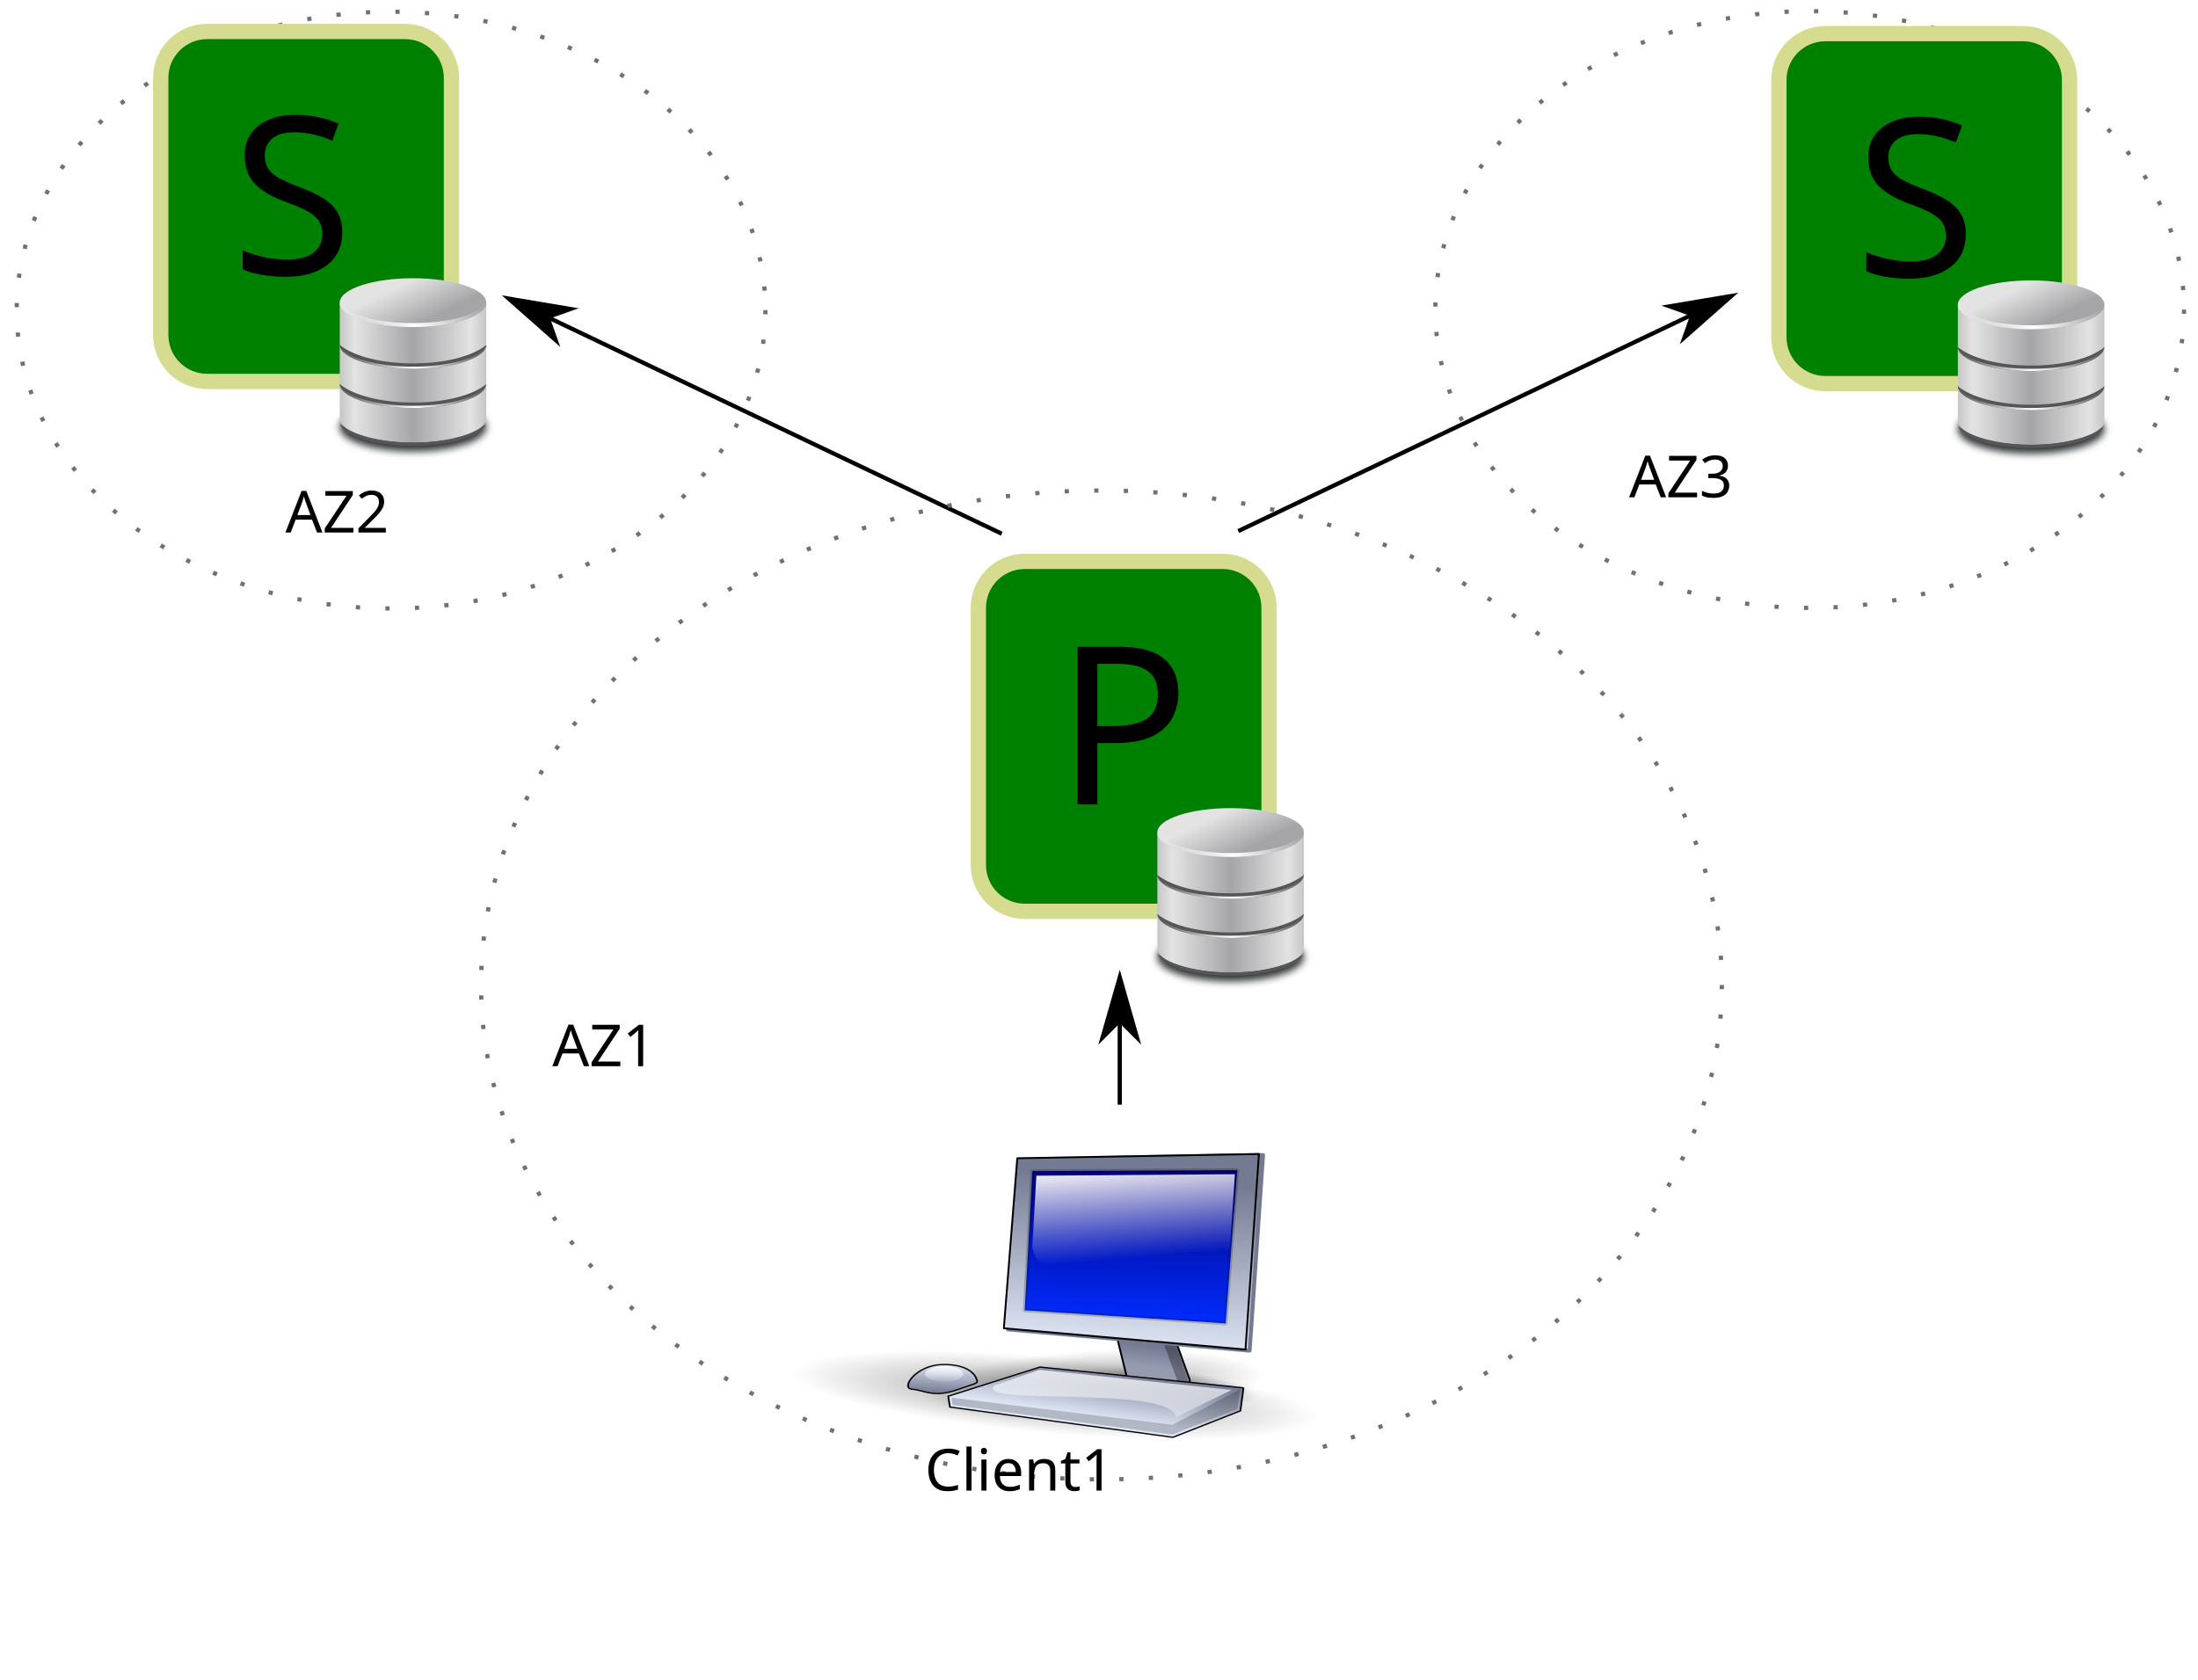
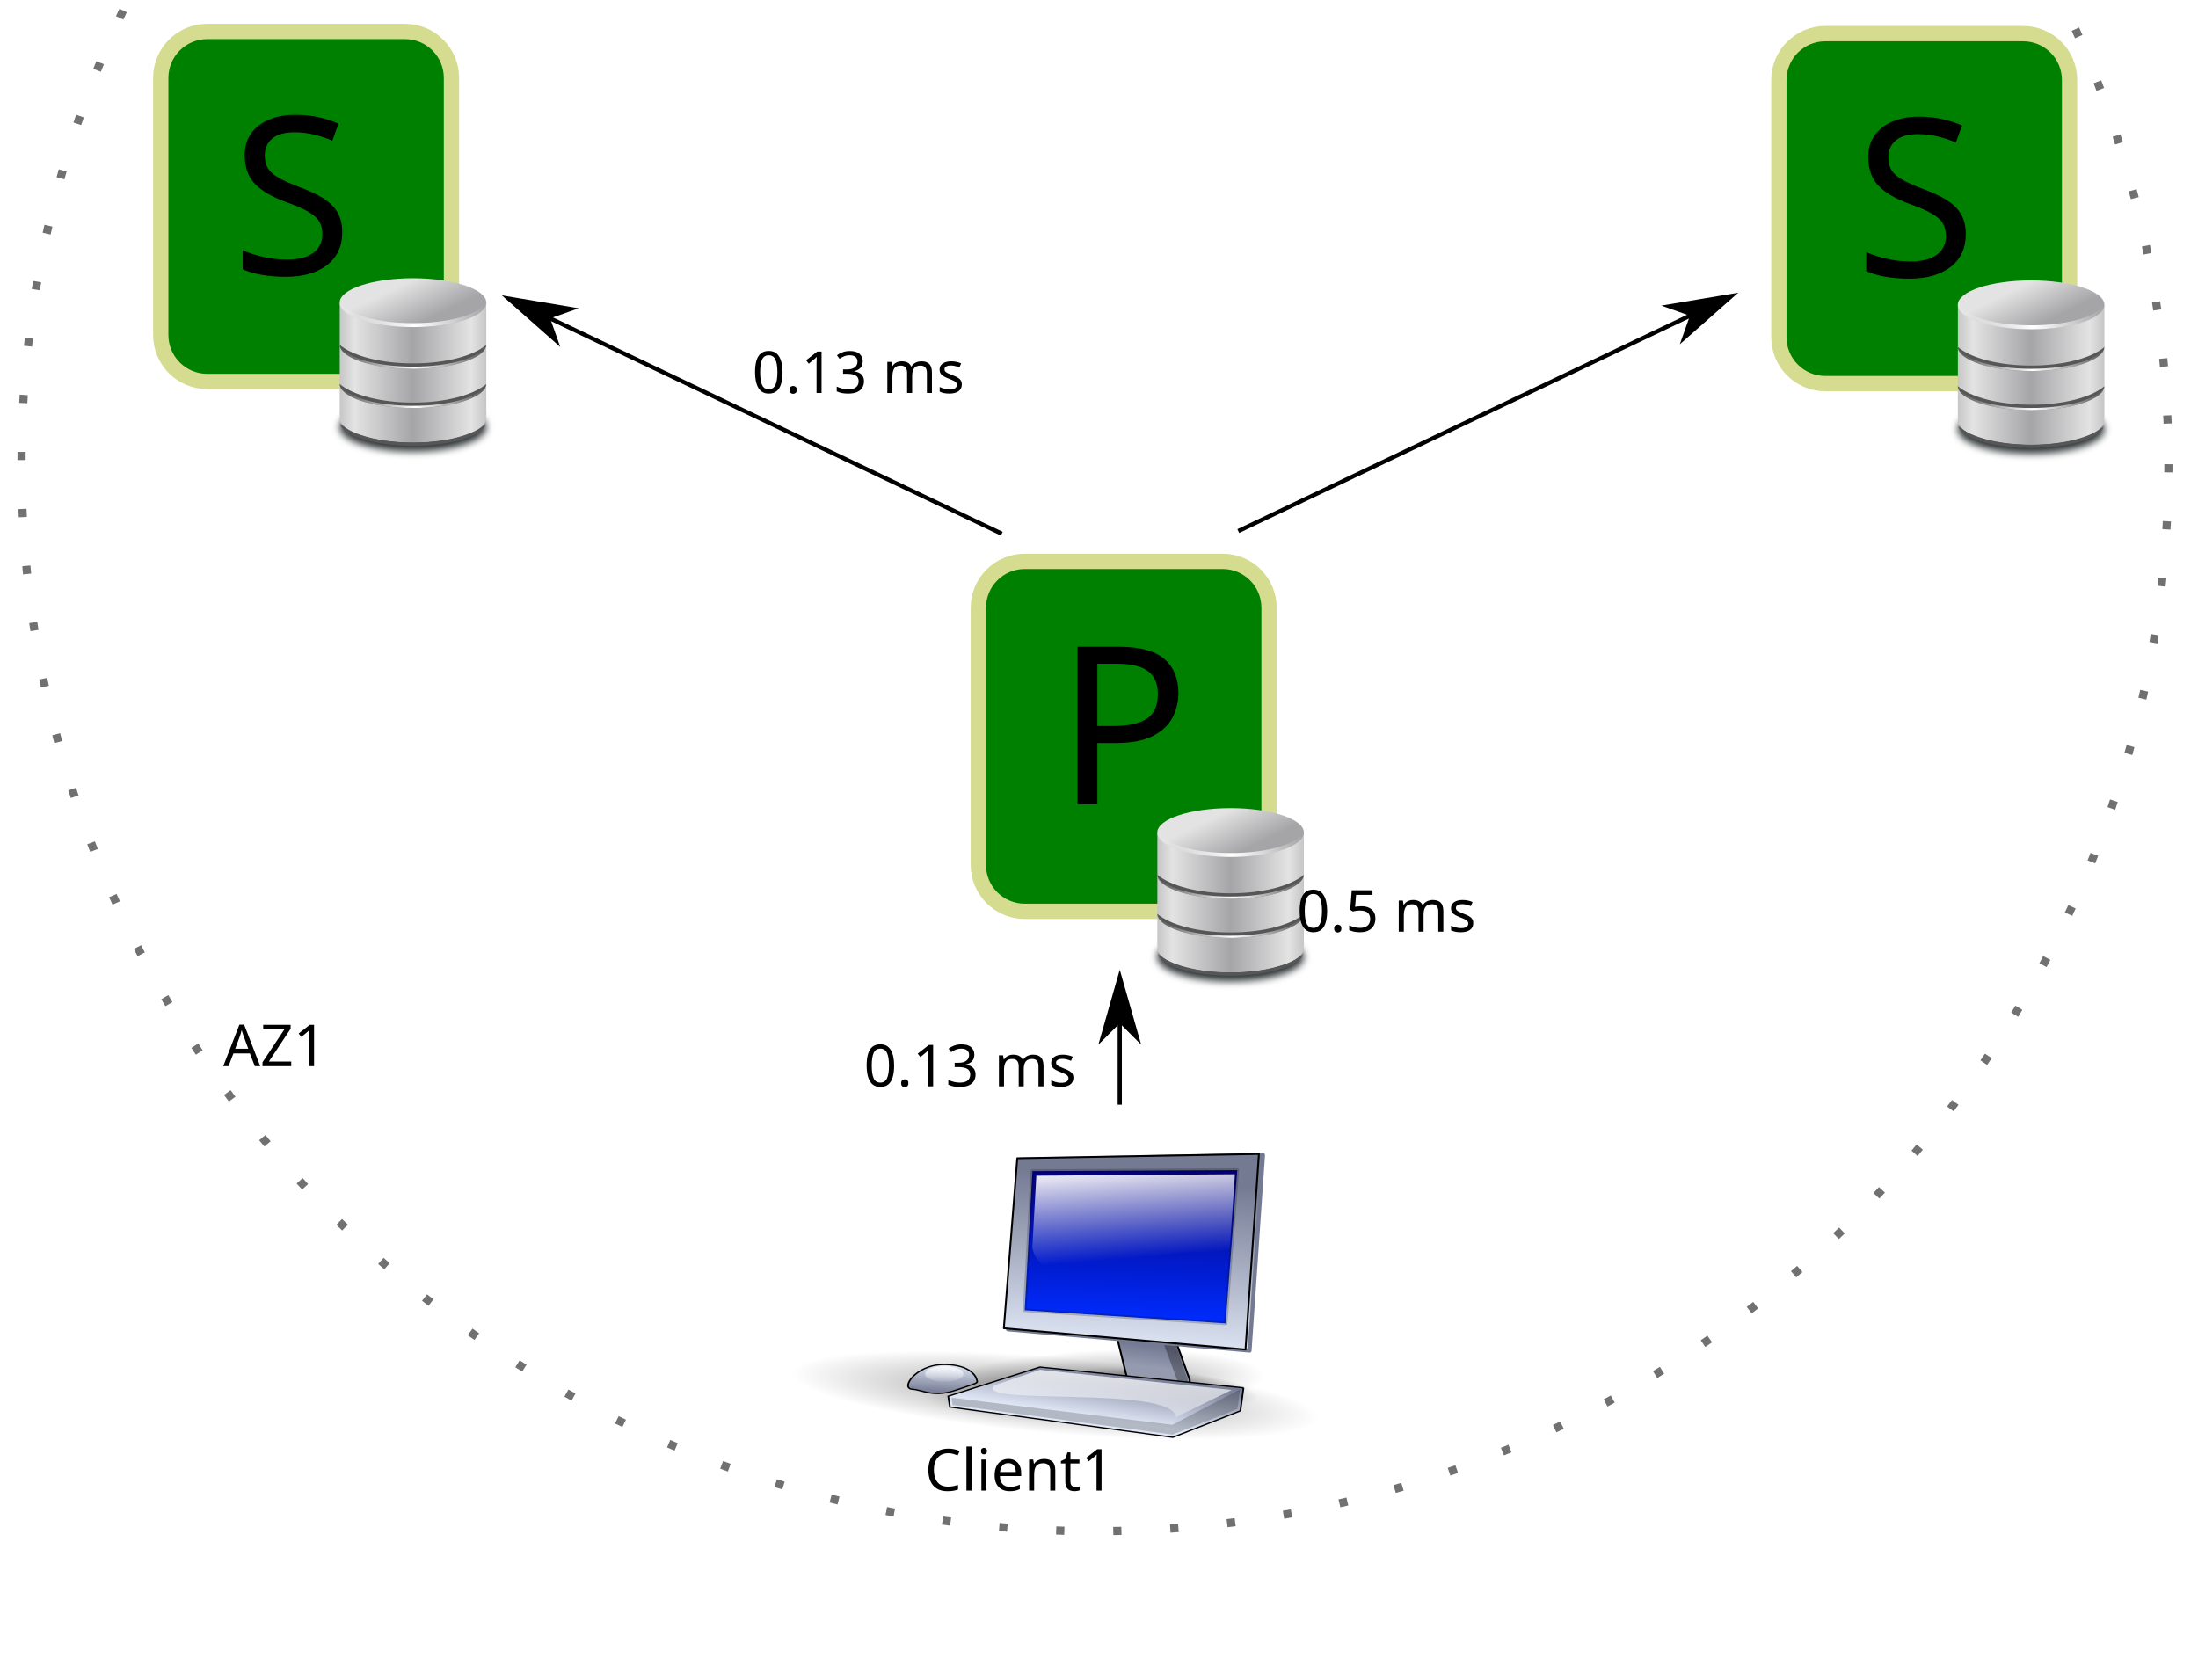
<svg xmlns="http://www.w3.org/2000/svg" xmlns:xlink="http://www.w3.org/1999/xlink" width="294.062mm" height="224.732mm" viewBox="0 0 1041.954 796.295" id="svg2" version="1.1">
  <defs id="defs4">
    <marker style="overflow:visible" id="marker5715" refX="0" refY="0" orient="auto">
      <path transform="matrix(-0.8,0,0,-0.8,-10,0)" style="fill:#000000;fill-opacity:1;fill-rule:evenodd;stroke:#000000;stroke-width:1pt;stroke-opacity:1" d="M 0,0 5,-5 -12.5,0 5,5 0,0 Z" id="path5717" />
    </marker>
    <marker orient="auto" refY="0" refX="0" id="Arrow2Lend" style="overflow:visible">
      <path id="path4736" style="fill:#000000;fill-opacity:1;fill-rule:evenodd;stroke:#000000;stroke-width:0.625;stroke-linejoin:round;stroke-opacity:1" d="M 8.719,4.034 -2.207,0.016 8.719,-4.002 c -1.745,2.372 -1.735,5.617 -6e-7,8.035 z" transform="matrix(-1.1,0,0,-1.1,-1.1,0)" />
    </marker>
    <marker orient="auto" refY="0" refX="0" id="marker5519" style="overflow:visible">
      <path id="path5521" d="M 0,0 5,-5 -12.5,0 5,5 0,0 Z" style="fill:#000000;fill-opacity:1;fill-rule:evenodd;stroke:#000000;stroke-width:1pt;stroke-opacity:1" transform="matrix(-0.8,0,0,-0.8,-10,0)" />
    </marker>
    <marker orient="auto" refY="0" refX="0" id="marker5473" style="overflow:visible">
      <path id="path5475" d="M 0,0 5,-5 -12.5,0 5,5 0,0 Z" style="fill:#000000;fill-opacity:1;fill-rule:evenodd;stroke:#000000;stroke-width:1pt;stroke-opacity:1" transform="matrix(-0.8,0,0,-0.8,-10,0)" />
    </marker>
    <marker style="overflow:visible" id="marker5409" refX="0" refY="0" orient="auto">
      <path transform="matrix(-0.8,0,0,-0.8,-10,0)" style="fill:#000000;fill-opacity:1;fill-rule:evenodd;stroke:#000000;stroke-width:1pt;stroke-opacity:1" d="M 0,0 5,-5 -12.5,0 5,5 0,0 Z" id="path5411" />
    </marker>
    <marker orient="auto" refY="0" refX="0" id="marker5375" style="overflow:visible">
      <path id="path5377" d="M 0,0 5,-5 -12.5,0 5,5 0,0 Z" style="fill:#000000;fill-opacity:1;fill-rule:evenodd;stroke:#000000;stroke-width:1pt;stroke-opacity:1" transform="matrix(-0.8,0,0,-0.8,-10,0)" />
    </marker>
    <marker orient="auto" refY="0" refX="0" id="Arrow1Lend" style="overflow:visible">
      <path id="path4718" d="M 0,0 5,-5 -12.5,0 5,5 0,0 Z" style="fill:#000000;fill-opacity:1;fill-rule:evenodd;stroke:#000000;stroke-width:1pt;stroke-opacity:1" transform="matrix(-0.8,0,0,-0.8,-10,0)" />
    </marker>
    <linearGradient id="linearGradient3000">
      <stop offset="0" stop-opacity=".392" id="stop3001" />
      <stop offset="1" stop-opacity="0" id="stop3002" />
    </linearGradient>
    <linearGradient id="linearGradient2979">
      <stop offset="0" stop-color="#dee5f4" id="stop2980" />
      <stop offset="1" stop-color="#747a92" id="stop2981" />
    </linearGradient>
    <linearGradient id="linearGradient2984">
      <stop offset="0" stop-color="#fff" id="stop2985" />
      <stop offset="1" stop-color="#fff" stop-opacity="0" id="stop2986" />
    </linearGradient>
    <radialGradient r="48.549" gradientTransform="scale(1.9072,0.52433)" cx="75.537" cy="1017.4" gradientUnits="userSpaceOnUse" xlink:href="#linearGradient3000" id="radialGradient3197" />
    <linearGradient x1="95.445" y1="438.17" gradientTransform="scale(1.7814,0.56137)" x2="65.911" gradientUnits="userSpaceOnUse" xlink:href="#linearGradient2979" y2="390.88" id="linearGradient3199" />
    <linearGradient x1="52.589" y1="404.28" gradientTransform="scale(1.9647,0.50897)" x2="87.982" gradientUnits="userSpaceOnUse" xlink:href="#linearGradient2984" y2="522.3" id="linearGradient3201" />
    <linearGradient x1="177.21" y1="270.25" gradientTransform="matrix(1.3371,0,0,0.74787,-9.7013,84.701)" x2="180.99" gradientUnits="userSpaceOnUse" xlink:href="#linearGradient2979" y2="298.52" id="linearGradient3203" />
    <linearGradient x1="129.29" y1="704.07" gradientTransform="matrix(2.3481,0,0,1.2523,-70.403,-596.74)" x2="129.54" gradientUnits="userSpaceOnUse" xlink:href="#linearGradient2984" y2="716.9" id="linearGradient3205" />
    <linearGradient x1="59.82" y1="85.53" gradientTransform="matrix(5.1561,0,0,2.391,54.664,198.23)" x2="48.067" gradientUnits="userSpaceOnUse" xlink:href="#linearGradient2984" y2="155.92" id="linearGradient3231" />
    <linearGradient x1="44.634" y1="462.63" gradientTransform="matrix(9.0147,0,0,1.3676,55.846,193.49)" x2="39.178" gradientUnits="userSpaceOnUse" xlink:href="#linearGradient2984" y2="437.71" id="linearGradient3244" />
    <linearGradient x1="52.874" y1="167.86" gradientTransform="matrix(4.1306,0,0,2.9846,55.846,193.49)" x2="48.997" gradientUnits="userSpaceOnUse" y2="77.001" id="linearGradient3247">
      <stop offset="0" stop-color="#002cff" id="stop2992" />
      <stop offset="1" stop-color="#04007b" id="stop2993" />
    </linearGradient>
    <linearGradient x1="79.26" y1="176.59" gradientTransform="matrix(4.0091,0,0,3.075,55.846,193.49)" x2="69.298" gradientUnits="userSpaceOnUse" xlink:href="#linearGradient2979" y2="79.392" id="linearGradient3250" />
    <linearGradient x1="79.26" y1="176.59" gradientTransform="matrix(4.0091,0,0,3.075,48.447,195.45)" x2="69.298" gradientUnits="userSpaceOnUse" xlink:href="#linearGradient2979" y2="79.392" id="linearGradient3257" />
    <linearGradient x1="131.51" y1="65.556" gradientTransform="matrix(4.0085,0,0,3.0755,55.846,193.49)" x2="99.187" gradientUnits="userSpaceOnUse" xlink:href="#linearGradient2979" y2="100.41" id="linearGradient3259" />
    <linearGradient x1="85.998" y1="210.66" gradientTransform="matrix(3.9463,0,0,3.1242,55.846,193.49)" x2="79.454" gradientUnits="userSpaceOnUse" xlink:href="#linearGradient2979" y2="172.33" id="linearGradient3263" />
    <radialGradient r="31.846" gradientTransform="matrix(9.5332,0.53747,-0.12301,1.9222,126.16,-1339)" cx="48.594" cy="1101" gradientUnits="userSpaceOnUse" xlink:href="#linearGradient3000" id="radialGradient3266" />
    <radialGradient r="31.846" gradientTransform="matrix(5.2359,-0.64906,0.45052,0.92229,-422.96,-177.38)" cx="48.594" cy="1101" gradientUnits="userSpaceOnUse" xlink:href="#linearGradient3000" id="radialGradient3269" />
    <linearGradient x1="269.97" y1="511.97" gradientTransform="matrix(1.1818,0,0,1.1818,-30.649,-69.394)" x2="286.63" gradientUnits="userSpaceOnUse" spreadMethod="reflect" y2="511.97" id="linearGradient6110">
      <stop offset="0" style="stop-color:#c6c6c6" id="stop5497" />
      <stop offset=".205" style="stop-color:#e3e3e3" id="stop5501" />
      <stop offset="1" style="stop-color:#a5a5a8" id="stop5499" />
    </linearGradient>
    <linearGradient x1="308.5" y1="522.61" gradientTransform="translate(0,12)" x2="327.78" gradientUnits="userSpaceOnUse" spreadMethod="reflect" xlink:href="#linearGradient2984" y2="520.33" id="linearGradient4614" />
    <linearGradient x1="308.5" y1="522.61" gradientTransform="translate(0,22)" x2="327.78" gradientUnits="userSpaceOnUse" spreadMethod="reflect" xlink:href="#linearGradient2984" y2="520.33" id="linearGradient4616" />
    <linearGradient x1="308.5" y1="522.61" gradientTransform="translate(0,12)" x2="327.78" gradientUnits="userSpaceOnUse" spreadMethod="reflect" xlink:href="#linearGradient2984" y2="520.33" id="linearGradient4682" />
    <linearGradient x1="308.5" y1="522.61" gradientTransform="translate(0,22)" x2="327.78" gradientUnits="userSpaceOnUse" spreadMethod="reflect" xlink:href="#linearGradient2984" y2="520.33" id="linearGradient4684" />
    <filter x="-0.064" y="-0.193" width="1.129" height="1.385" id="filter6093-6" style="color-interpolation-filters:sRGB">
      <feGaussianBlur stdDeviation="0.893" id="feGaussianBlur6095-8" />
    </filter>
    <linearGradient x1="282.36" y1="518.56" x2="286.63" gradientUnits="userSpaceOnUse" y2="527.34" id="linearGradient6112-1">
      <stop offset="0" style="stop-color:#e3e3e3" id="stop5468-4" />
      <stop offset="1" style="stop-color:#a5a5a8" id="stop5470-9" />
    </linearGradient>
    <linearGradient x1="308.5" y1="522.61" gradientTransform="translate(0,12)" x2="327.78" gradientUnits="userSpaceOnUse" spreadMethod="reflect" xlink:href="#linearGradient2984" y2="520.33" id="linearGradient6511" />
    <linearGradient x1="308.5" y1="522.61" gradientTransform="translate(0,22)" x2="327.78" gradientUnits="userSpaceOnUse" spreadMethod="reflect" xlink:href="#linearGradient2984" y2="520.33" id="linearGradient6513" />
    <linearGradient xlink:href="#linearGradient6110" id="linearGradient6528" gradientUnits="userSpaceOnUse" gradientTransform="matrix(1.1818,0,0,1.1818,-30.649,-69.394)" spreadMethod="reflect" x1="269.97" y1="511.97" x2="286.63" y2="511.97" />
    <linearGradient xlink:href="#linearGradient2984" id="linearGradient6530" gradientUnits="userSpaceOnUse" gradientTransform="translate(0,0.25)" spreadMethod="reflect" x1="308.5" y1="522.61" x2="327.78" y2="520.33" />
    <linearGradient xlink:href="#linearGradient2984" id="linearGradient6532" gradientUnits="userSpaceOnUse" gradientTransform="translate(0,12)" spreadMethod="reflect" x1="308.5" y1="522.61" x2="327.78" y2="520.33" />
    <linearGradient xlink:href="#linearGradient2984" id="linearGradient6534" gradientUnits="userSpaceOnUse" gradientTransform="translate(0,22)" spreadMethod="reflect" x1="308.5" y1="522.61" x2="327.78" y2="520.33" />
    <filter x="-0.064" y="-0.193" width="1.129" height="1.385" id="filter6093-6-2" style="color-interpolation-filters:sRGB">
      <feGaussianBlur stdDeviation="0.893" id="feGaussianBlur6095-8-7" />
    </filter>
    <linearGradient x1="282.36" y1="518.56" x2="286.63" gradientUnits="userSpaceOnUse" y2="527.34" id="linearGradient6112-1-0">
      <stop offset="0" style="stop-color:#e3e3e3" id="stop5468-4-6" />
      <stop offset="1" style="stop-color:#a5a5a8" id="stop5470-9-1" />
    </linearGradient>
    <linearGradient xlink:href="#linearGradient2984" id="linearGradient6532-9" gradientUnits="userSpaceOnUse" gradientTransform="translate(0,12)" spreadMethod="reflect" x1="308.5" y1="522.61" x2="327.78" y2="520.33" />
    <linearGradient xlink:href="#linearGradient2984" id="linearGradient6534-0" gradientUnits="userSpaceOnUse" gradientTransform="translate(0,22)" spreadMethod="reflect" x1="308.5" y1="522.61" x2="327.78" y2="520.33" />
    <linearGradient xlink:href="#linearGradient6110" id="linearGradient6647" gradientUnits="userSpaceOnUse" gradientTransform="matrix(1.1818,0,0,1.1818,-30.649,-69.394)" spreadMethod="reflect" x1="269.97" y1="511.97" x2="286.63" y2="511.97" />
    <linearGradient xlink:href="#linearGradient2984" id="linearGradient6649" gradientUnits="userSpaceOnUse" gradientTransform="translate(0,0.25)" spreadMethod="reflect" x1="308.5" y1="522.61" x2="327.78" y2="520.33" />
    <filter x="-0.064" y="-0.193" width="1.129" height="1.385" id="filter6093-6-5" style="color-interpolation-filters:sRGB">
      <feGaussianBlur stdDeviation="0.893" id="feGaussianBlur6095-8-6" />
    </filter>
    <linearGradient x1="282.36" y1="518.56" x2="286.63" gradientUnits="userSpaceOnUse" y2="527.34" id="linearGradient6112-1-1">
      <stop offset="0" style="stop-color:#e3e3e3" id="stop5468-4-2" />
      <stop offset="1" style="stop-color:#a5a5a8" id="stop5470-9-9" />
    </linearGradient>
    <linearGradient xlink:href="#linearGradient2984" id="linearGradient6532-8" gradientUnits="userSpaceOnUse" gradientTransform="translate(0,12)" spreadMethod="reflect" x1="308.5" y1="522.61" x2="327.78" y2="520.33" />
    <linearGradient xlink:href="#linearGradient2984" id="linearGradient6534-8" gradientUnits="userSpaceOnUse" gradientTransform="translate(0,22)" spreadMethod="reflect" x1="308.5" y1="522.61" x2="327.78" y2="520.33" />
    <linearGradient xlink:href="#linearGradient6110" id="linearGradient6712" gradientUnits="userSpaceOnUse" gradientTransform="matrix(1.1818,0,0,1.1818,-30.649,-69.394)" spreadMethod="reflect" x1="269.97" y1="511.97" x2="286.63" y2="511.97" />
    <linearGradient xlink:href="#linearGradient2984" id="linearGradient6714" gradientUnits="userSpaceOnUse" gradientTransform="translate(0,0.25)" spreadMethod="reflect" x1="308.5" y1="522.61" x2="327.78" y2="520.33" />
    <marker orient="auto" refY="0" refX="0" id="Arrow1Lend-5" style="overflow:visible">
      <path id="path4718-3" d="M 0,0 5,-5 -12.5,0 5,5 0,0 Z" style="fill:#000000;fill-opacity:1;fill-rule:evenodd;stroke:#000000;stroke-width:1pt;stroke-opacity:1" transform="matrix(-0.8,0,0,-0.8,-10,0)" />
    </marker>
    <marker orient="auto" refY="0" refX="0" id="Arrow1Lend-5-6" style="overflow:visible">
      <path id="path4718-3-2" d="M 0,0 5,-5 -12.5,0 5,5 0,0 Z" style="fill:#000000;fill-opacity:1;fill-rule:evenodd;stroke:#000000;stroke-width:1pt;stroke-opacity:1" transform="matrix(-0.8,0,0,-0.8,-10,0)" />
    </marker>
  </defs>
  <g id="layer1" transform="translate(-17.61569,-28.14368)">
-     <ellipse style="opacity:1;fill:none;fill-opacity:1;stroke:#717171;stroke-width:2;stroke-miterlimit:4;stroke-dasharray:2,12;stroke-dashoffset:0;stroke-opacity:1" id="path8743-1" cx="875.49" cy="174.903" rx="177.473" ry="141.452" />
-     <ellipse style="opacity:1;fill:none;fill-opacity:1;stroke:#717171;stroke-width:2;stroke-miterlimit:4;stroke-dasharray:2,12;stroke-dashoffset:0;stroke-opacity:1" id="path8743" cx="202.996" cy="175.167" rx="177.473" ry="141.452" />
    <g transform="matrix(-0.2654035,0,0,0.2654035,656.6333,471.4417)" id="layer1-5">
      <g id="g3274">
        <path style="fill:url(#radialGradient3269);fill-rule:evenodd" d="m 494.27,785.91 c 7.95,16.219 -60.277,38.634 -152.38,50.04 -92.109,11.433 -173.19,7.525 -181.1,-8.695 -7.945,-16.219 60.288,-38.634 152.38,-50.067 92.104,-11.407 173.2,-7.498 181.1,8.721 z" id="path2998" />
        <path style="fill:url(#radialGradient3266);fill-rule:evenodd" d="m 757.58,820.66 c -2.127,33.794 -139.83,53.55 -307.53,44.111 -167.69,-9.466 -301.86,-44.536 -299.66,-78.357 2.122,-33.821 139.81,-53.55 307.5,-44.111 167.7,9.466 301.86,44.536 299.68,78.357 z" id="path3009" />
        <path style="fill:url(#linearGradient3263);fill-rule:evenodd;stroke:#000000;stroke-width:3.292;stroke-linejoin:round" d="m 327.27,669.98 -44.568,124.68 0,18.984 95.911,37.969 143.87,-11.832 0,-18.984 -128.16,-28.051 32.252,-130.95 -99.309,8.189 z" id="path354" />
        <path style="fill-opacity:0.311;fill-rule:evenodd" d="m 327.27,674.45 20.527,4.786 -44.696,121.48 71.285,25.844 1.223,20.075 -90.639,-34.433 1.21,-18.187 41.09,-119.57 z" id="path355" />
        <path style="fill:url(#linearGradient3257);fill-rule:evenodd;stroke:url(#linearGradient3259);stroke-width:7.022;stroke-linejoin:round" d="m 151.74,393.01 431.62,7.655 23.957,303.72 -431.59,37.969 -23.975,-349.35 z" id="path1828" />
        <path style="fill:url(#linearGradient3250);fill-rule:evenodd;stroke:#000000;stroke-width:3.292;stroke-linejoin:round" d="m 159.14,391.06 431.59,7.652 23.983,303.7 -431.62,37.969 -23.967,-349.32 z" id="path356" />
        <path style="fill:url(#linearGradient3247);fill-rule:evenodd;stroke:#000000;stroke-width:6.583;stroke-linecap:round;stroke-linejoin:round;stroke-opacity:0.196" d="m 197.88,419.89 20.707,273.79 358.92,-23.425 -13.8,-248.55 -365.81,-1.808 z" id="path357" />
        <path style="fill:url(#linearGradient3244);fill-rule:evenodd" d="m 309.14,800.72 78.543,-3.829 110.64,23.398 -116.72,5.318 -72.455,-24.887 z" id="path361" />
        <g transform="matrix(3.1694,0,0,2.4228,-17.261,72.758)" id="g1942">
          <g style="fill-rule:evenodd" id="g2702">
            <path transform="matrix(1.607,-0.18057,0.10834,1.1057,-118.89,-254.59)" style="fill:url(#radialGradient3197)" d="m 236.66,533.45 c 0,14.06 -41.46,25.46 -92.6,25.46 -51.134,0 -92.589,-11.4 -92.589,-25.46 0,-14.05 41.455,-25.45 92.589,-25.45 51.14,0 92.6,11.4 92.6,25.45 z" id="path3228" />
            <path transform="translate(0,75)" style="fill:url(#linearGradient3199);stroke:#000000;stroke-width:0.938" d="m 64.332,228.8 1.746,16.95 38.072,19.53 125.63,-22.32 0.95,-7.99 -51.67,-21.49 -114.73,15.32 z" id="path3010" />
            <path transform="translate(0,75)" style="fill-opacity:0.196" d="m 66.308,229.92 1.437,14.46 36.585,18.89 123.98,-21.87 0.52,-5.32 -124.38,19.98 -38.142,-26.14 z" id="path3013" />
            <path transform="translate(0,75)" style="fill:url(#linearGradient3201)" d="m 70.98,230.36 31.42,20.07 c 1.89,-23.85 116.37,-8 102.12,-23.56 L 179.2,215.52 70.98,230.36 Z" id="path3014" />
            <path style="fill:url(#linearGradient3203);stroke:#000000;stroke-width:0.938" d="m 251.04,304.83 c -6.45,0.57 -11.75,6.5 -25.05,0.51 -12.96,-5.84 -11.9,-4.66 -11.23,-7.95 0.6,-2.88 4.6,-11.28 19.47,-10.76 14.8,0.5 23.67,17.59 16.81,18.2 z" id="path3135" />
            <path style="fill:url(#linearGradient3205)" d="m 243.8,293.57 c 0,3.18 -4.84,5.76 -10.8,5.76 -5.96,0 -10.79,-2.58 -10.79,-5.76 0,-3.18 4.83,-5.75 10.79,-5.75 5.96,0 10.8,2.57 10.8,5.75 z" id="path3233" />
          </g>
        </g>
        <path style="fill:url(#linearGradient3231);fill-rule:evenodd" d="m 202.03,427.2 11.149,164.51 c 49.522,-86.121 327.97,81.575 350.71,-33.449 l -7.259,-128.42 -354.59,-2.632 z" id="path4286" />
      </g>
    </g>
    <path style="fill:none;fill-rule:evenodd;stroke:#000000;stroke-width:2;stroke-linecap:butt;stroke-linejoin:miter;stroke-miterlimit:4;stroke-dasharray:none;stroke-opacity:1;marker-end:url(#Arrow1Lend)" d="m 548.436,551.865 0,-60.104" id="path4707" />
    <rect style="opacity:1;fill:#008000;fill-opacity:1;stroke:#d5db8f;stroke-width:7.249;stroke-miterlimit:4;stroke-dasharray:none;stroke-dashoffset:0;stroke-opacity:1" id="rect6416" width="137.81" height="165.925" x="481.396" y="294.279" ry="22.018" />
    <text xml:space="preserve" style="font-style:normal;font-weight:normal;font-size:104.632px;line-height:125%;font-family:sans-serif;letter-spacing:0px;word-spacing:0px;fill:#000000;fill-opacity:1;stroke:none;stroke-width:1px;stroke-linecap:butt;stroke-linejoin:miter;stroke-opacity:1" x="518.258" y="409.483" id="text5804">
      <tspan id="tspan5806" x="518.258" y="409.483">P</tspan>
    </text>
    <rect style="opacity:1;fill:#008000;fill-opacity:1;stroke:#d5db8f;stroke-width:7.249;stroke-miterlimit:4;stroke-dasharray:none;stroke-dashoffset:0;stroke-opacity:1" id="rect6416-9" width="137.81" height="165.925" x="93.819" y="43.06" ry="22.018" />
    <text xml:space="preserve" style="font-style:normal;font-weight:normal;font-size:104.632px;line-height:125%;font-family:sans-serif;letter-spacing:0px;word-spacing:0px;fill:#000000;fill-opacity:1;stroke:none;stroke-width:1px;stroke-linecap:butt;stroke-linejoin:miter;stroke-opacity:1" x="127.33" y="158.326" id="text5804-3">
      <tspan id="tspan5806-2" x="127.33" y="158.326">S</tspan>
    </text>
    <rect style="opacity:1;fill:#008000;fill-opacity:1;stroke:#d5db8f;stroke-width:7.249;stroke-miterlimit:4;stroke-dasharray:none;stroke-dashoffset:0;stroke-opacity:1" id="rect6416-5" width="137.81" height="165.925" x="860.878" y="44.088" ry="22.018" />
    <text xml:space="preserve" style="font-style:normal;font-weight:normal;font-size:104.632px;line-height:125%;font-family:sans-serif;letter-spacing:0px;word-spacing:0px;fill:#000000;fill-opacity:1;stroke:none;stroke-width:1px;stroke-linecap:butt;stroke-linejoin:miter;stroke-opacity:1" x="896.967" y="159.204" id="text5804-0">
      <tspan id="tspan5806-6" x="896.967" y="159.204">S</tspan>
    </text>
    <g transform="matrix(0.4201513,0,0,0.4201513,441.6586,196.7191)" id="layer1-56-68">
      <g transform="matrix(4.1992,0,0,4.1992,-914.56,-1633.8)" id="g6097-9">
        <ellipse transform="matrix(1.1818,0,0,1.1818,-30.649,-65.984)" style="fill:#2e3436;filter:url(#filter6093-6)" id="path6079-2" cx="286.631" cy="521.78" rx="16.668" ry="5.556" />
        <path d="m 288.41,517.5 0,30.092 0.125,0 c -0.081,0.241 -0.125,0.47 -0.125,0.719 0,3.626 8.809,6.562 19.688,6.562 10.879,0 19.688,-2.936 19.688,-6.562 0,-0.249 -0.044,-0.477 -0.125,-0.719 l 0.125,0 0,-30.092 -39.375,0 z" style="fill:url(#linearGradient6528)" id="path5488-6" />
        <ellipse transform="matrix(1.1818,0,0,1.1818,-30.649,-99.394)" style="fill:url(#linearGradient6112-1)" id="path5460-6" cx="286.631" cy="521.78" rx="16.668" ry="5.556" />
        <path d="m 288.38,539.09 c 0.147,3.584 8.932,6.469 19.719,6.469 10.756,0 19.492,-2.868 19.688,-6.438 -3.451,2.936 -10.959,4.969 -19.688,4.969 -8.746,0 -16.277,-2.054 -19.719,-5 z" style="fill:#565656" id="path6026-4" />
        <path d="m 288.38,517.34 c 0.147,3.584 8.932,6.469 19.719,6.469 10.756,0 19.492,-2.868 19.688,-6.438 -0.216,0.183 -0.441,0.355 -0.688,0.531 -0.009,0.012 -0.022,0.02 -0.031,0.031 -2.292,2.777 -9.903,4.812 -18.969,4.812 -9.122,0 -16.786,-2.071 -19.031,-4.875 -0.025,-0.018 -0.038,-0.045 -0.062,-0.062 -0.219,-0.16 -0.432,-0.303 -0.625,-0.469 z" style="fill:url(#linearGradient6530)" id="path6030-95" />
        <g id="g6071-0">
          <g transform="translate(0,-0.52315)" id="g6067-4">
            <path d="m 288.38,529.09 c 0.147,3.584 8.932,6.469 19.719,6.469 10.756,0 19.492,-2.868 19.688,-6.438 -3.451,2.936 -10.959,4.969 -19.688,4.969 -8.746,0 -16.277,-2.054 -19.719,-5 z" style="fill:#565656" id="path6022-8" />
            <path d="m 288.38,529.09 c 0.147,3.584 8.932,6.469 19.719,6.469 10.756,0 19.492,-2.868 19.688,-6.438 -0.05,0.042 -0.105,0.084 -0.156,0.125 -1.242,3.227 -9.511,5.719 -19.531,5.719 -10.113,0 -18.468,-2.511 -19.594,-5.781 -0.04,-0.032 -0.086,-0.061 -0.125,-0.094 z" style="fill:url(#linearGradient6532)" id="path6043-7" />
          </g>
          <path d="m 288.38,539.09 c 0.147,3.584 8.932,6.469 19.719,6.469 10.756,0 19.492,-2.868 19.688,-6.438 -0.05,0.042 -0.105,0.084 -0.156,0.125 -1.242,3.227 -9.511,5.719 -19.531,5.719 -10.113,0 -18.468,-2.511 -19.594,-5.781 -0.04,-0.032 -0.086,-0.061 -0.125,-0.094 z" style="fill:url(#linearGradient6534)" id="path6054-1" />
        </g>
        <path d="m 288.5,549.94 c 1.126,3.27 9.481,5.781 19.594,5.781 10.021,0 18.289,-2.492 19.531,-5.719 -3.516,2.868 -10.929,4.844 -19.531,4.844 -8.648,0 -16.1,-2.014 -19.594,-4.906 z" style="fill:#565656" id="path6060-7" />
      </g>
    </g>
    <g transform="matrix(0.4201513,0,0,0.4201513,821.1407,-53.47144)" id="layer1-56-68-0">
      <g transform="matrix(4.1992,0,0,4.1992,-914.56,-1633.8)" id="g6097-9-9">
        <ellipse transform="matrix(1.1818,0,0,1.1818,-30.649,-65.984)" style="fill:#2e3436;filter:url(#filter6093-6-5)" id="path6079-2-6" cx="286.631" cy="521.78" rx="16.668" ry="5.556" />
        <path d="m 288.41,517.5 0,30.092 0.125,0 c -0.081,0.241 -0.125,0.47 -0.125,0.719 0,3.626 8.809,6.562 19.688,6.562 10.879,0 19.688,-2.936 19.688,-6.562 0,-0.249 -0.044,-0.477 -0.125,-0.719 l 0.125,0 0,-30.092 -39.375,0 z" style="fill:url(#linearGradient6712)" id="path5488-6-3" />
        <ellipse transform="matrix(1.1818,0,0,1.1818,-30.649,-99.394)" style="fill:url(#linearGradient6112-1-1)" id="path5460-6-8" cx="286.631" cy="521.78" rx="16.668" ry="5.556" />
        <path d="m 288.38,539.09 c 0.147,3.584 8.932,6.469 19.719,6.469 10.756,0 19.492,-2.868 19.688,-6.438 -3.451,2.936 -10.959,4.969 -19.688,4.969 -8.746,0 -16.277,-2.054 -19.719,-5 z" style="fill:#565656" id="path6026-4-56" />
        <path d="m 288.38,517.34 c 0.147,3.584 8.932,6.469 19.719,6.469 10.756,0 19.492,-2.868 19.688,-6.438 -0.216,0.183 -0.441,0.355 -0.688,0.531 -0.009,0.012 -0.022,0.02 -0.031,0.031 -2.292,2.777 -9.903,4.812 -18.969,4.812 -9.122,0 -16.786,-2.071 -19.031,-4.875 -0.025,-0.018 -0.038,-0.045 -0.062,-0.062 -0.219,-0.16 -0.432,-0.303 -0.625,-0.469 z" style="fill:url(#linearGradient6714)" id="path6030-95-1" />
        <g id="g6071-0-1">
          <g transform="translate(0,-0.52315)" id="g6067-4-5">
            <path d="m 288.38,529.09 c 0.147,3.584 8.932,6.469 19.719,6.469 10.756,0 19.492,-2.868 19.688,-6.438 -3.451,2.936 -10.959,4.969 -19.688,4.969 -8.746,0 -16.277,-2.054 -19.719,-5 z" style="fill:#565656" id="path6022-8-9" />
            <path d="m 288.38,529.09 c 0.147,3.584 8.932,6.469 19.719,6.469 10.756,0 19.492,-2.868 19.688,-6.438 -0.05,0.042 -0.105,0.084 -0.156,0.125 -1.242,3.227 -9.511,5.719 -19.531,5.719 -10.113,0 -18.468,-2.511 -19.594,-5.781 -0.04,-0.032 -0.086,-0.061 -0.125,-0.094 z" style="fill:url(#linearGradient6532-8)" id="path6043-7-8" />
          </g>
          <path d="m 288.38,539.09 c 0.147,3.584 8.932,6.469 19.719,6.469 10.756,0 19.492,-2.868 19.688,-6.438 -0.05,0.042 -0.105,0.084 -0.156,0.125 -1.242,3.227 -9.511,5.719 -19.531,5.719 -10.113,0 -18.468,-2.511 -19.594,-5.781 -0.04,-0.032 -0.086,-0.061 -0.125,-0.094 z" style="fill:url(#linearGradient6534-8)" id="path6054-1-4" />
        </g>
        <path d="m 288.5,549.94 c 1.126,3.27 9.481,5.781 19.594,5.781 10.021,0 18.289,-2.492 19.531,-5.719 -3.516,2.868 -10.929,4.844 -19.531,4.844 -8.648,0 -16.1,-2.014 -19.594,-4.906 z" style="fill:#565656" id="path6060-7-8" />
      </g>
    </g>
    <g transform="matrix(0.4201513,0,0,0.4201513,54.08181,-54.5001)" id="layer1-56-68-1">
      <g transform="matrix(4.1992,0,0,4.1992,-914.56,-1633.8)" id="g6097-9-7">
        <ellipse transform="matrix(1.1818,0,0,1.1818,-30.649,-65.984)" style="fill:#2e3436;filter:url(#filter6093-6-2)" id="path6079-2-7" cx="286.631" cy="521.78" rx="16.668" ry="5.556" />
        <path d="m 288.41,517.5 0,30.092 0.125,0 c -0.081,0.241 -0.125,0.47 -0.125,0.719 0,3.626 8.809,6.562 19.688,6.562 10.879,0 19.688,-2.936 19.688,-6.562 0,-0.249 -0.044,-0.477 -0.125,-0.719 l 0.125,0 0,-30.092 -39.375,0 z" style="fill:url(#linearGradient6647)" id="path5488-6-1" />
        <ellipse transform="matrix(1.1818,0,0,1.1818,-30.649,-99.394)" style="fill:url(#linearGradient6112-1-0)" id="path5460-6-1" cx="286.631" cy="521.78" rx="16.668" ry="5.556" />
        <path d="m 288.38,539.09 c 0.147,3.584 8.932,6.469 19.719,6.469 10.756,0 19.492,-2.868 19.688,-6.438 -3.451,2.936 -10.959,4.969 -19.688,4.969 -8.746,0 -16.277,-2.054 -19.719,-5 z" style="fill:#565656" id="path6026-4-5" />
        <path d="m 288.38,517.34 c 0.147,3.584 8.932,6.469 19.719,6.469 10.756,0 19.492,-2.868 19.688,-6.438 -0.216,0.183 -0.441,0.355 -0.688,0.531 -0.009,0.012 -0.022,0.02 -0.031,0.031 -2.292,2.777 -9.903,4.812 -18.969,4.812 -9.122,0 -16.786,-2.071 -19.031,-4.875 -0.025,-0.018 -0.038,-0.045 -0.062,-0.062 -0.219,-0.16 -0.432,-0.303 -0.625,-0.469 z" style="fill:url(#linearGradient6649)" id="path6030-95-9" />
        <g id="g6071-0-7">
          <g transform="translate(0,-0.52315)" id="g6067-4-7">
            <path d="m 288.38,529.09 c 0.147,3.584 8.932,6.469 19.719,6.469 10.756,0 19.492,-2.868 19.688,-6.438 -3.451,2.936 -10.959,4.969 -19.688,4.969 -8.746,0 -16.277,-2.054 -19.719,-5 z" style="fill:#565656" id="path6022-8-6" />
            <path d="m 288.38,529.09 c 0.147,3.584 8.932,6.469 19.719,6.469 10.756,0 19.492,-2.868 19.688,-6.438 -0.05,0.042 -0.105,0.084 -0.156,0.125 -1.242,3.227 -9.511,5.719 -19.531,5.719 -10.113,0 -18.468,-2.511 -19.594,-5.781 -0.04,-0.032 -0.086,-0.061 -0.125,-0.094 z" style="fill:url(#linearGradient6532-9)" id="path6043-7-7" />
          </g>
          <path d="m 288.38,539.09 c 0.147,3.584 8.932,6.469 19.719,6.469 10.756,0 19.492,-2.868 19.688,-6.438 -0.05,0.042 -0.105,0.084 -0.156,0.125 -1.242,3.227 -9.511,5.719 -19.531,5.719 -10.113,0 -18.468,-2.511 -19.594,-5.781 -0.04,-0.032 -0.086,-0.061 -0.125,-0.094 z" style="fill:url(#linearGradient6534-0)" id="path6054-1-3" />
        </g>
        <path d="m 288.5,549.94 c 1.126,3.27 9.481,5.781 19.594,5.781 10.021,0 18.289,-2.492 19.531,-5.719 -3.516,2.868 -10.929,4.844 -19.531,4.844 -8.648,0 -16.1,-2.014 -19.594,-4.906 z" style="fill:#565656" id="path6060-7-6" />
      </g>
    </g>
    <path style="fill:none;fill-rule:evenodd;stroke:#000000;stroke-width:2;stroke-linecap:butt;stroke-linejoin:miter;stroke-miterlimit:4;stroke-dasharray:none;stroke-opacity:1;marker-end:url(#Arrow1Lend-5)" d="M 492.51,281.178 259.001,169.831" id="path4707-5" />
    <path style="fill:none;fill-rule:evenodd;stroke:#000000;stroke-width:2;stroke-linecap:butt;stroke-linejoin:miter;stroke-miterlimit:4;stroke-dasharray:none;stroke-opacity:1;marker-end:url(#Arrow1Lend-5-6)" d="M 604.621,279.918 838.13,168.57" id="path4707-5-9" />
-     <ellipse style="opacity:1;fill:none;fill-opacity:1;stroke:#717171;stroke-width:2;stroke-miterlimit:4;stroke-dasharray:2,12;stroke-dashoffset:0;stroke-opacity:1" id="path8743-2" cx="539.755" cy="495.101" rx="294.107" ry="234.412" />
-     <text xml:space="preserve" style="font-style:normal;font-weight:normal;font-size:27.5px;line-height:125%;font-family:sans-serif;letter-spacing:0px;word-spacing:0px;fill:#000000;fill-opacity:1;stroke:none;stroke-width:1px;stroke-linecap:butt;stroke-linejoin:miter;stroke-opacity:1" x="279.433" y="533.629" id="text8766">
-       <tspan id="tspan8768" x="279.433" y="533.629">AZ1</tspan>
-     </text>
-     <text xml:space="preserve" style="font-style:normal;font-weight:normal;font-size:27.5px;line-height:125%;font-family:sans-serif;letter-spacing:0px;word-spacing:0px;fill:#000000;fill-opacity:1;stroke:none;stroke-width:1px;stroke-linecap:butt;stroke-linejoin:miter;stroke-opacity:1" x="152.917" y="280.597" id="text8770">
-       <tspan id="tspan8772" x="152.917" y="280.597">AZ2</tspan>
-     </text>
-     <text xml:space="preserve" style="font-style:normal;font-weight:normal;font-size:27.5px;line-height:125%;font-family:sans-serif;letter-spacing:0px;word-spacing:0px;fill:#000000;fill-opacity:1;stroke:none;stroke-width:1px;stroke-linecap:butt;stroke-linejoin:miter;stroke-opacity:1" x="789.889" y="263.904" id="text8774">
-       <tspan id="tspan8776" x="789.889" y="263.904">AZ3</tspan>
+     <ellipse style="opacity:1;fill:none;fill-opacity:1;stroke:#717171;stroke-width:3.865;stroke-miterlimit:4;stroke-dasharray:3.865, 23.187;stroke-dashoffset:0;stroke-opacity:1" id="path8743-2" cx="536.68" cy="248.22" rx="508.866" ry="505.84" />
+     <text xml:space="preserve" style="font-style:normal;font-weight:normal;font-size:27.5px;line-height:125%;font-family:sans-serif;letter-spacing:0px;word-spacing:0px;fill:#000000;fill-opacity:1;stroke:none;stroke-width:1px;stroke-linecap:butt;stroke-linejoin:miter;stroke-opacity:1" x="123.433" y="533.629" id="text8766">
+       <tspan id="tspan8768" x="123.433" y="533.629">AZ1</tspan>
    </text>
    <text xml:space="preserve" style="font-style:normal;font-weight:normal;font-size:27.5px;line-height:125%;font-family:sans-serif;letter-spacing:0px;word-spacing:0px;fill:#000000;fill-opacity:1;stroke:none;stroke-width:1px;stroke-linecap:butt;stroke-linejoin:miter;stroke-opacity:1" x="456.028" y="734.824" id="text8778">
      <tspan id="tspan8780" x="456.028" y="734.824">Client1</tspan>
    </text>
+     <text xml:space="preserve" style="font-style:normal;font-weight:normal;font-size:27.5px;line-height:125%;font-family:sans-serif;letter-spacing:0px;word-spacing:0px;fill:#000000;fill-opacity:1;stroke:none;stroke-width:1px;stroke-linecap:butt;stroke-linejoin:miter;stroke-opacity:1" x="427.103" y="543.167" id="text8766-3">
+       <tspan id="tspan8768-6" x="427.103" y="543.167">0.13 ms</tspan>
+     </text>
+     <text xml:space="preserve" style="font-style:normal;font-weight:normal;font-size:27.5px;line-height:125%;font-family:sans-serif;letter-spacing:0px;word-spacing:0px;fill:#000000;fill-opacity:1;stroke:none;stroke-width:1px;stroke-linecap:butt;stroke-linejoin:miter;stroke-opacity:1" x="374.201" y="214.449" id="text8766-3-7">
+       <tspan id="tspan8768-6-5" x="374.201" y="214.449">0.13 ms</tspan>
+     </text>
+     <text xml:space="preserve" style="font-style:normal;font-weight:normal;font-size:27.5px;line-height:125%;font-family:sans-serif;letter-spacing:0px;word-spacing:0px;fill:#000000;fill-opacity:1;stroke:none;stroke-width:1px;stroke-linecap:butt;stroke-linejoin:miter;stroke-opacity:1" x="632.362" y="469.838" id="text8766-3-3">
+       <tspan id="tspan8768-6-56" x="632.362" y="469.838">0.5 ms</tspan>
+     </text>
  </g>
</svg>
